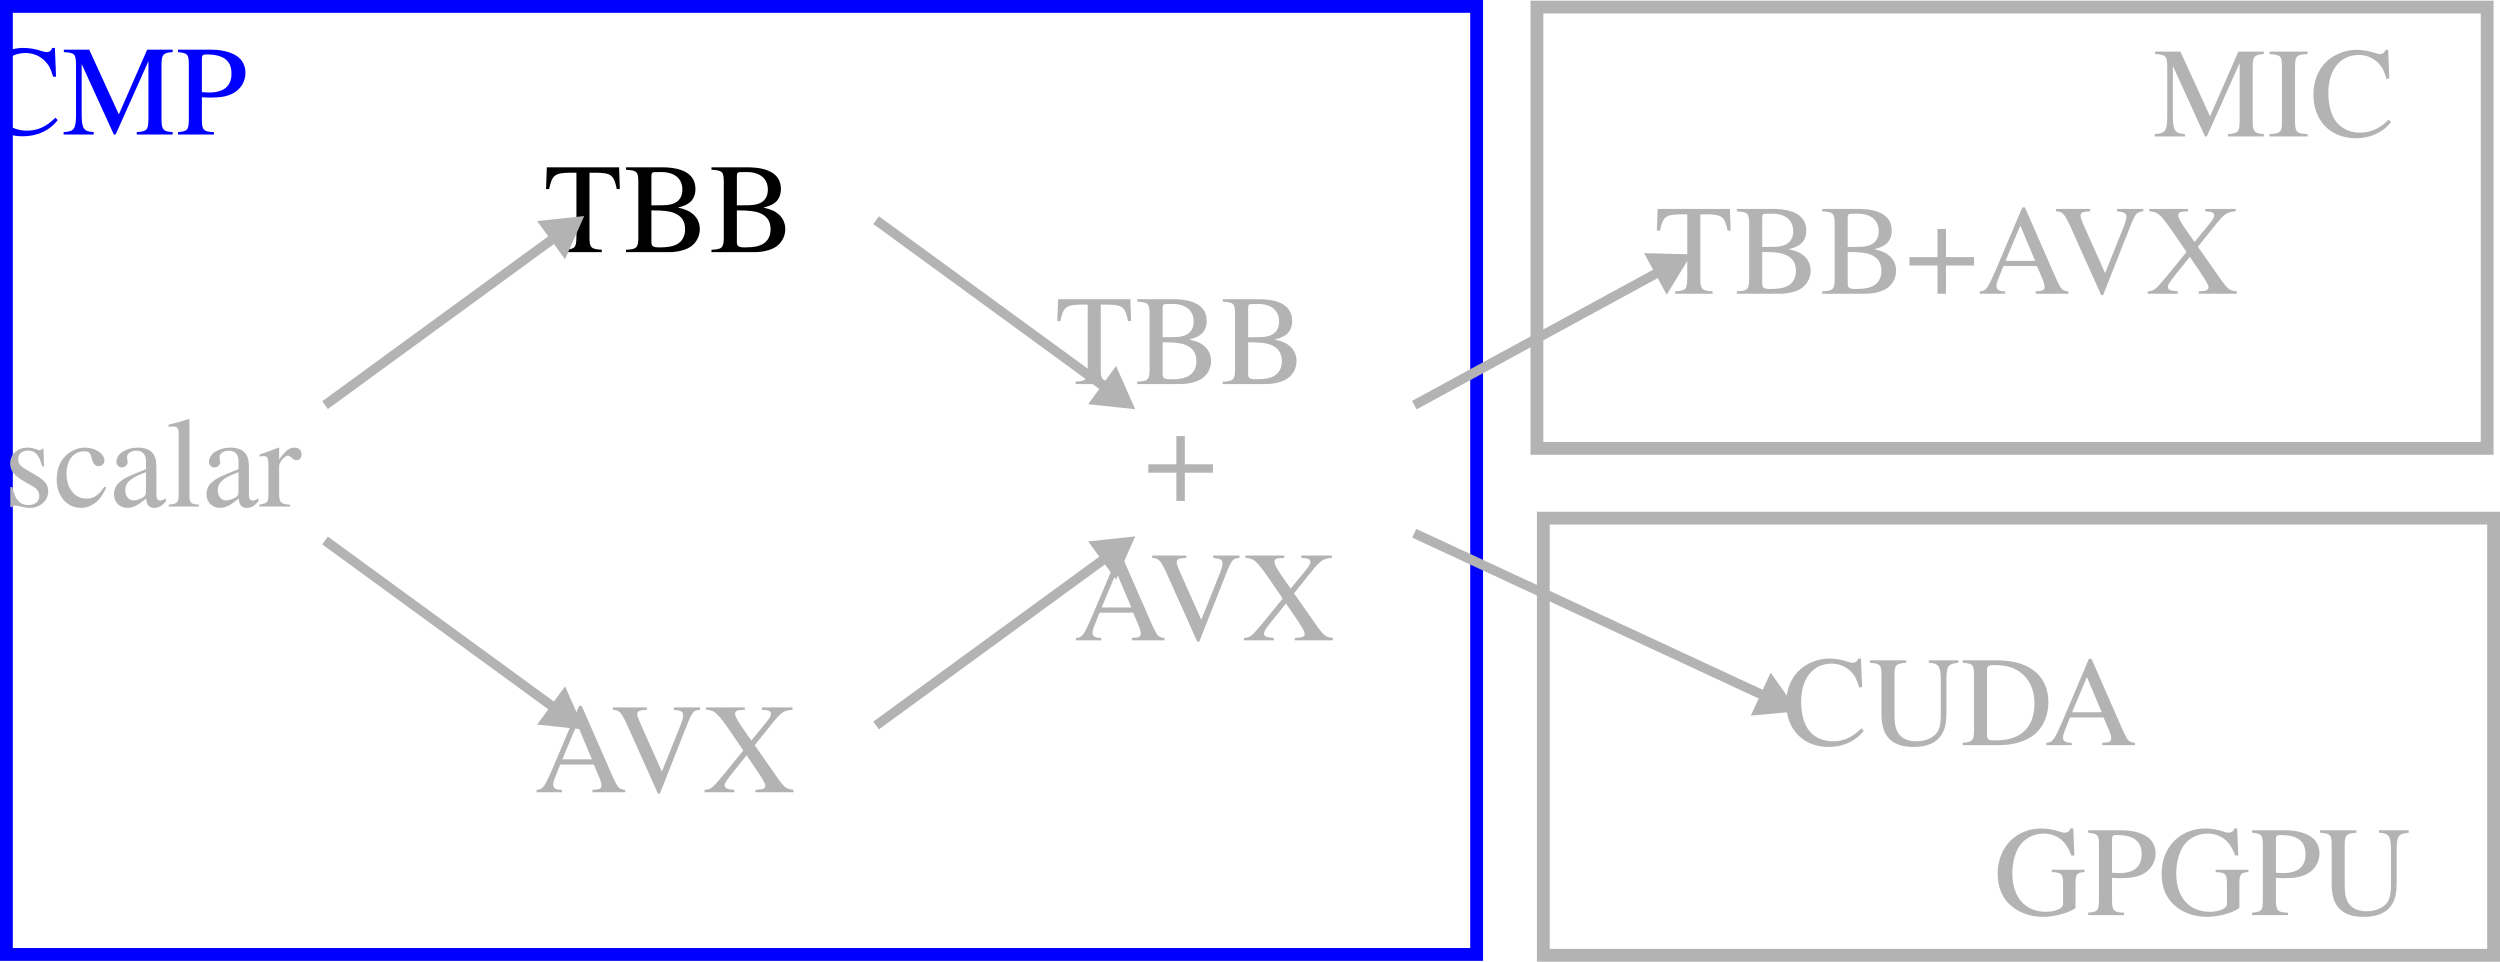
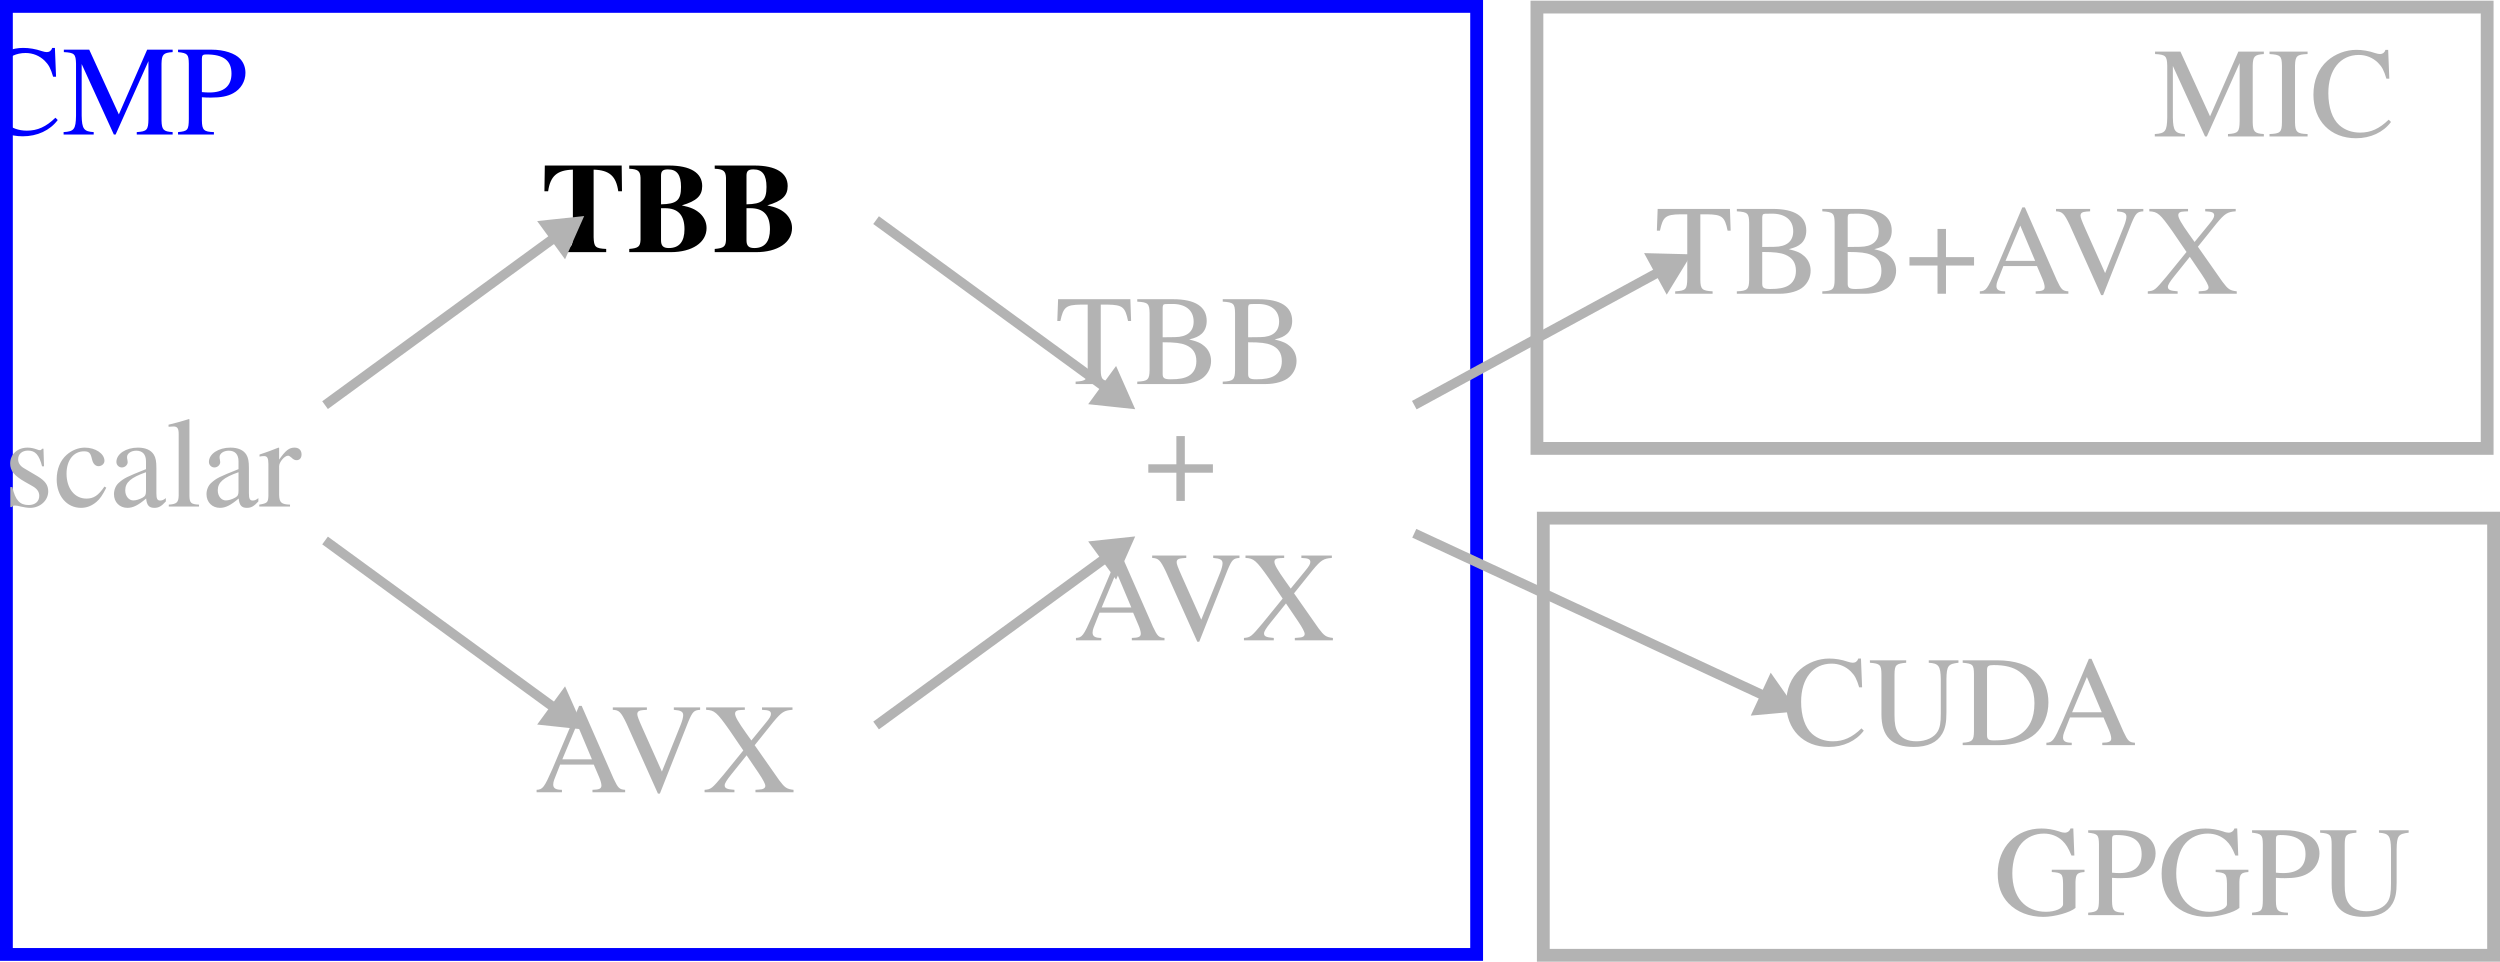
<svg xmlns="http://www.w3.org/2000/svg" width="789.181" height="303.581" id="svg2" version="1.0">
  <defs id="defs4">
    <marker orient="auto" refY="0" refX="0" id="marker5956" style="overflow:visible">
      <path id="path5958" d="m 5.77,0 -8.65,5 0,-10 8.65,5 z" style="fill:#b3b3b3;fill-opacity:1;fill-rule:evenodd;stroke:#b3b3b3;stroke-width:1pt;stroke-opacity:1;marker-start:none" transform="scale(0.4,0.4)" />
    </marker>
    <marker style="overflow:visible" id="marker5716" refX="0" refY="0" orient="auto">
      <path transform="scale(0.4,0.4)" style="fill:#b3b3b3;fill-opacity:1;fill-rule:evenodd;stroke:#b3b3b3;stroke-width:1pt;stroke-opacity:1;marker-start:none" d="m 5.77,0 -8.65,5 0,-10 8.65,5 z" id="path5718" />
    </marker>
    <marker orient="auto" refY="0" refX="0" id="TriangleInM" style="overflow:visible">
      <path id="path5556" d="m 5.77,0 -8.65,5 0,-10 8.65,5 z" style="fill-rule:evenodd;stroke:#000000;stroke-width:1pt" transform="scale(-0.4,-0.4)" />
    </marker>
    <marker style="overflow:visible" id="marker5276" refX="0" refY="0" orient="auto">
      <path transform="scale(-0.4,-0.4)" style="fill:#000000;fill-opacity:1;fill-rule:evenodd;stroke:#000000;stroke-width:1pt;stroke-opacity:1" d="m 5.77,0 -8.65,5 0,-10 8.65,5 z" id="path5278" />
    </marker>
    <marker orient="auto" refY="0" refX="0" id="marker5116" style="overflow:visible">
      <path id="path5118" d="m 5.77,0 -8.65,5 0,-10 8.65,5 z" style="fill:#b3b3b3;fill-opacity:1;fill-rule:evenodd;stroke:#b3b3b3;stroke-width:1pt;stroke-opacity:1;marker-start:none" transform="scale(0.4,0.4)" />
    </marker>
    <marker style="overflow:visible" id="marker4846" refX="0" refY="0" orient="auto">
      <path transform="scale(0.4,0.4)" style="fill:#000000;fill-opacity:1;fill-rule:evenodd;stroke:#000000;stroke-width:1pt;stroke-opacity:1;marker-start:none" d="m 5.77,0 -8.65,5 0,-10 8.65,5 z" id="path4848" />
    </marker>
    <marker style="overflow:visible" id="marker4350" refX="0" refY="0" orient="auto">
      <path transform="scale(0.4,0.4)" style="fill:#b3b3b3;fill-opacity:1;fill-rule:evenodd;stroke:#b3b3b3;stroke-width:1pt;stroke-opacity:1;marker-start:none" d="m 5.77,0 -8.65,5 0,-10 8.65,5 z" id="path4352" />
    </marker>
    <marker style="overflow:visible" id="marker4244" refX="0" refY="0" orient="auto">
      <path transform="scale(0.4,0.4)" style="fill:#b3b3b3;fill-opacity:1;fill-rule:evenodd;stroke:#b3b3b3;stroke-width:1pt;stroke-opacity:1;marker-start:none" d="m 5.77,0 -8.65,5 0,-10 8.65,5 z" id="path4246" />
    </marker>
    <marker orient="auto" refY="0" refX="0" id="TriangleOutM" style="overflow:visible">
      <path id="path8724" d="m 5.77,0 -8.65,5 0,-10 8.65,5 z" style="fill:#b3b3b3;fill-opacity:1;fill-rule:evenodd;stroke:#b3b3b3;stroke-width:1pt;stroke-opacity:1;marker-start:none" transform="scale(0.4,0.4)" />
    </marker>
    <marker style="overflow:visible" id="TriangleOutL" refX="0" refY="0" orient="auto">
      <path transform="scale(0.8,0.8)" style="fill-rule:evenodd;stroke:#000000;stroke-width:1pt;marker-start:none" d="m 5.77,0 -8.65,5 0,-10 8.65,5 z" id="path3657" />
    </marker>
    <marker style="overflow:visible" id="TriangleOutLw" refX="0" refY="0" orient="auto">
      <path transform="scale(0.8,0.8)" style="fill:#ff0000;fill-rule:evenodd;stroke:#ff0000;stroke-width:1pt;marker-start:none" d="m 5.77,0 -8.65,5 0,-10 8.65,5 z" id="path4295" />
    </marker>
    <marker orient="auto" refY="0" refX="0" id="TriangleOutL-5" style="overflow:visible">
      <path id="path3657-8" d="m 5.77,0 -8.65,5 0,-10 8.65,5 z" style="fill-rule:evenodd;stroke:#000000;stroke-width:1pt;marker-start:none" transform="scale(0.8,0.8)" />
    </marker>
    <marker orient="auto" refY="0" refX="0" id="marker28627" style="overflow:visible">
      <path id="path28629" d="m 5.77,0 -8.65,5 0,-10 8.65,5 z" style="fill-rule:evenodd;stroke:#000000;stroke-width:1pt;marker-start:none" transform="scale(0.8,0.8)" />
    </marker>
    <marker orient="auto" refY="0" refX="0" id="marker28631" style="overflow:visible">
      <path id="path28633" d="m 5.77,0 -8.65,5 0,-10 8.65,5 z" style="fill-rule:evenodd;stroke:#000000;stroke-width:1pt;marker-start:none" transform="scale(0.8,0.8)" />
    </marker>
    <marker orient="auto" refY="0" refX="0" id="marker28635" style="overflow:visible">
      <path id="path28637" d="m 5.77,0 -8.65,5 0,-10 8.65,5 z" style="fill-rule:evenodd;stroke:#000000;stroke-width:1pt;marker-start:none" transform="scale(0.8,0.8)" />
    </marker>
    <marker orient="auto" refY="0" refX="0" id="marker28639" style="overflow:visible">
      <path id="path28641" d="m 5.77,0 -8.65,5 0,-10 8.65,5 z" style="fill-rule:evenodd;stroke:#000000;stroke-width:1pt;marker-start:none" transform="scale(0.8,0.8)" />
    </marker>
    <marker orient="auto" refY="0" refX="0" id="marker28643" style="overflow:visible">
      <path id="path28645" d="m 5.77,0 -8.65,5 0,-10 8.65,5 z" style="fill-rule:evenodd;stroke:#000000;stroke-width:1pt;marker-start:none" transform="scale(0.8,0.8)" />
    </marker>
  </defs>
  <g transform="translate(-53.26879,-491.2819)" id="layer1">
    <rect style="fill:none;stroke:#0000ff;stroke-width:4.045;stroke-miterlimit:4;stroke-dasharray:none;stroke-opacity:1" id="rect4363" width="464.111" height="299.269" x="55.291" y="493.304" />
    <text xml:space="preserve" style="color:#000000;font-style:normal;font-variant:normal;font-weight:normal;font-stretch:normal;font-size:30.339px;line-height:100%;font-family:Times;-inkscape-font-specification:Times;text-align:center;writing-mode:lr-tb;text-anchor:middle;display:inline;overflow:visible;visibility:visible;fill:#b3b3b3;fill-opacity:1;stroke:none;stroke-width:1;marker:none;enable-background:accumulate;" x="120.363" y="651.191" id="text4538">
      <tspan id="tspan4540" x="120.363" y="651.191" style="font-size:40.452px;fill:#b3b3b3;">scalar</tspan>
    </text>
    <text id="text4331" y="570.875" x="283.516" style="color:#000000;font-style:normal;font-variant:normal;font-weight:normal;font-stretch:normal;font-size:30.339px;line-height:100%;font-family:Times;-inkscape-font-specification:Times;text-align:center;writing-mode:lr-tb;text-anchor:middle;display:inline;overflow:visible;visibility:visible;fill:#000000;fill-opacity:1;stroke:none;stroke-width:1;marker:none;enable-background:accumulate;" xml:space="preserve" transform="scale(0.9999911,1.000009)">
-       <tspan y="570.875" x="283.516" id="tspan4333" style="font-size:40.452px;fill:#000000;">TBB</tspan>
+       <tspan y="570.875" x="283.516" id="tspan4333" style="font-size:40.452px;fill:#000000;font-weight:bold">TBB</tspan>
    </text>
    <text xml:space="preserve" style="color:#000000;font-style:normal;font-variant:normal;font-weight:normal;font-stretch:normal;font-size:30.339px;line-height:100%;font-family:Times;-inkscape-font-specification:Times;text-align:center;writing-mode:lr-tb;text-anchor:middle;display:inline;overflow:visible;visibility:visible;fill:#b3b3b3;fill-opacity:1;stroke:none;stroke-width:1;marker:none;enable-background:accumulate;" x="282.231" y="741.369" id="text4335" transform="scale(0.9999952,1.000005)">
      <tspan id="tspan4337" x="282.231" y="741.369" style="font-size:40.452px;fill:#b3b3b3;">AVX</tspan>
    </text>
    <text id="text4339" y="612.517" x="452.493" style="color:#000000;font-style:normal;font-variant:normal;font-weight:normal;font-stretch:normal;font-size:30.339px;line-height:100%;font-family:Times;-inkscape-font-specification:Times;text-align:center;writing-mode:lr-tb;text-anchor:middle;display:inline;overflow:visible;visibility:visible;fill:#b3b3b3;fill-opacity:1;stroke:none;stroke-width:1;marker:none;enable-background:accumulate;" xml:space="preserve" transform="scale(0.999997,1.000003)">
      <tspan y="612.517" x="452.493" id="tspan4341" style="font-size:40.452px;fill:#b3b3b3;">TBB</tspan>
      <tspan y="652.969" x="452.493" style="font-size:40.452px;fill:#b3b3b3;" id="tspan29540" dy="-3.561">+</tspan>
      <tspan y="693.421" x="452.493" style="font-size:40.452px;fill:#b3b3b3;" id="tspan29538">AVX</tspan>
    </text>
    <text xml:space="preserve" style="color:#000000;font-style:normal;font-variant:normal;font-weight:normal;font-stretch:normal;font-size:30.339px;line-height:100%;font-family:Times;-inkscape-font-specification:Times;text-align:center;writing-mode:lr-tb;text-anchor:middle;display:inline;overflow:visible;visibility:visible;fill:#b3b3b3;fill-opacity:1;stroke:none;stroke-width:1;marker:none;enable-background:accumulate;" x="686.801" y="584.013" id="text4343">
      <tspan id="tspan4345" x="686.801" y="584.013" style="font-size:40.452px;fill:#b3b3b3;">TBB+AVX</tspan>
    </text>
    <text id="text4347" y="726.508" x="690.89" style="color:#000000;font-style:normal;font-variant:normal;font-weight:normal;font-stretch:normal;font-size:30.339px;line-height:100%;font-family:Times;-inkscape-font-specification:Times;text-align:center;writing-mode:lr-tb;text-anchor:middle;display:inline;overflow:visible;visibility:visible;fill:#b3b3b3;fill-opacity:1;stroke:none;stroke-width:1;marker:none;enable-background:accumulate;" xml:space="preserve">
      <tspan y="726.508" x="690.89" id="tspan4349" style="font-size:40.452px;fill:#b3b3b3;">CUDA</tspan>
    </text>
    <rect y="493.515" x="538.434" height="139.316" width="299.962" id="rect4365" style="fill:none;stroke:#b3b3b3;stroke-width:4.045;stroke-miterlimit:4;stroke-dasharray:none;stroke-opacity:1" />
    <rect style="fill:none;stroke:#b3b3b3;stroke-width:4.045;stroke-miterlimit:4;stroke-dasharray:none;stroke-opacity:1" id="rect4369" width="299.978" height="137.995" x="540.449" y="654.846" />
    <text transform="scale(0.9999911,1.000009)" xml:space="preserve" style="color:#000000;font-style:normal;font-variant:normal;font-weight:normal;font-stretch:normal;font-size:30.339px;line-height:100%;font-family:Times;-inkscape-font-specification:Times;text-align:center;writing-mode:lr-tb;text-anchor:middle;display:inline;overflow:visible;visibility:visible;fill:#0000ff;fill-opacity:1;stroke:none;stroke-width:1;marker:none;enable-background:accumulate" x="107.563" y="533.742" id="text4373">
      <tspan style="font-size:40.452px;fill:#0000ff" id="tspan4375" x="107.563" y="533.742">CMP</tspan>
    </text>
    <text id="text4377" y="534.356" x="790.172" style="color:#000000;font-style:normal;font-variant:normal;font-weight:normal;font-stretch:normal;font-size:30.339px;line-height:100%;font-family:Times;-inkscape-font-specification:Times;text-align:center;writing-mode:lr-tb;text-anchor:middle;display:inline;overflow:visible;visibility:visible;fill:#b3b3b3;fill-opacity:1;stroke:none;stroke-width:1;marker:none;enable-background:accumulate;" xml:space="preserve" transform="scale(0.9999911,1.000009)">
      <tspan y="534.356" x="790.172" id="tspan4379" style="font-size:40.452px;fill:#b3b3b3;">MIC</tspan>
    </text>
    <text transform="scale(0.9999911,1.000009)" xml:space="preserve" style="color:#000000;font-style:normal;font-variant:normal;font-weight:normal;font-stretch:normal;font-size:30.339px;line-height:100%;font-family:Times;-inkscape-font-specification:Times;text-align:center;writing-mode:lr-tb;text-anchor:middle;display:inline;overflow:visible;visibility:visible;fill:#b3b3b3;fill-opacity:1;stroke:none;stroke-width:1;marker:none;enable-background:accumulate;" x="767.422" y="780.149" id="text4381">
      <tspan style="font-size:40.452px;fill:#b3b3b3;" id="tspan4383" x="767.422" y="780.149">GPGPU</tspan>
    </text>
    <path style="color:#000000;display:inline;overflow:visible;visibility:visible;fill:none;stroke:#b3b3b3;stroke-width:3.034;stroke-linecap:butt;stroke-linejoin:miter;stroke-miterlimit:4;stroke-dasharray:none;stroke-dashoffset:0;stroke-opacity:1;marker:none;marker-end:url(#marker4350);enable-background:accumulate" d="M 155.878,619.173 230.714,564.563" id="path28770" />
    <path id="path30346" d="m 499.72,619.173 79.893,-43.486" style="color:#000000;display:inline;overflow:visible;visibility:visible;fill:none;stroke:#b3b3b3;stroke-width:3.034;stroke-linecap:butt;stroke-linejoin:miter;stroke-miterlimit:4;stroke-dasharray:none;stroke-dashoffset:0;stroke-opacity:1;marker:none;marker-end:url(#TriangleOutM);enable-background:accumulate" />
    <path style="color:#000000;display:inline;overflow:visible;visibility:visible;fill:none;stroke:#b3b3b3;stroke-width:3.034;stroke-linecap:butt;stroke-linejoin:miter;stroke-miterlimit:4;stroke-dasharray:none;stroke-dashoffset:0;stroke-opacity:1;marker:none;marker-end:url(#marker4244);enable-background:accumulate" d="m 499.72,659.626 113.266,52.588" id="path30348" />
    <path id="path5114" d="m 155.878,661.898 74.836,54.61" style="color:#000000;display:inline;overflow:visible;visibility:visible;fill:none;stroke:#b3b3b3;stroke-width:3.034;stroke-linecap:butt;stroke-linejoin:miter;stroke-miterlimit:4;stroke-dasharray:none;stroke-dashoffset:0;stroke-opacity:1;marker:none;marker-end:url(#marker5116);enable-background:accumulate" />
    <path style="color:#000000;display:inline;overflow:visible;visibility:visible;fill:none;stroke:#b3b3b3;stroke-width:3.034;stroke-linecap:butt;stroke-linejoin:miter;stroke-miterlimit:4;stroke-dasharray:none;stroke-dashoffset:0;stroke-opacity:1;marker:none;marker-end:url(#marker5716);enable-background:accumulate" d="m 329.822,560.768 74.836,54.61" id="path5714" />
    <path id="path5954" d="m 329.822,720.304 74.836,-54.61" style="color:#000000;display:inline;overflow:visible;visibility:visible;fill:none;stroke:#b3b3b3;stroke-width:3.034;stroke-linecap:butt;stroke-linejoin:miter;stroke-miterlimit:4;stroke-dasharray:none;stroke-dashoffset:0;stroke-opacity:1;marker:none;marker-end:url(#marker5956);enable-background:accumulate" />
  </g>
</svg>
